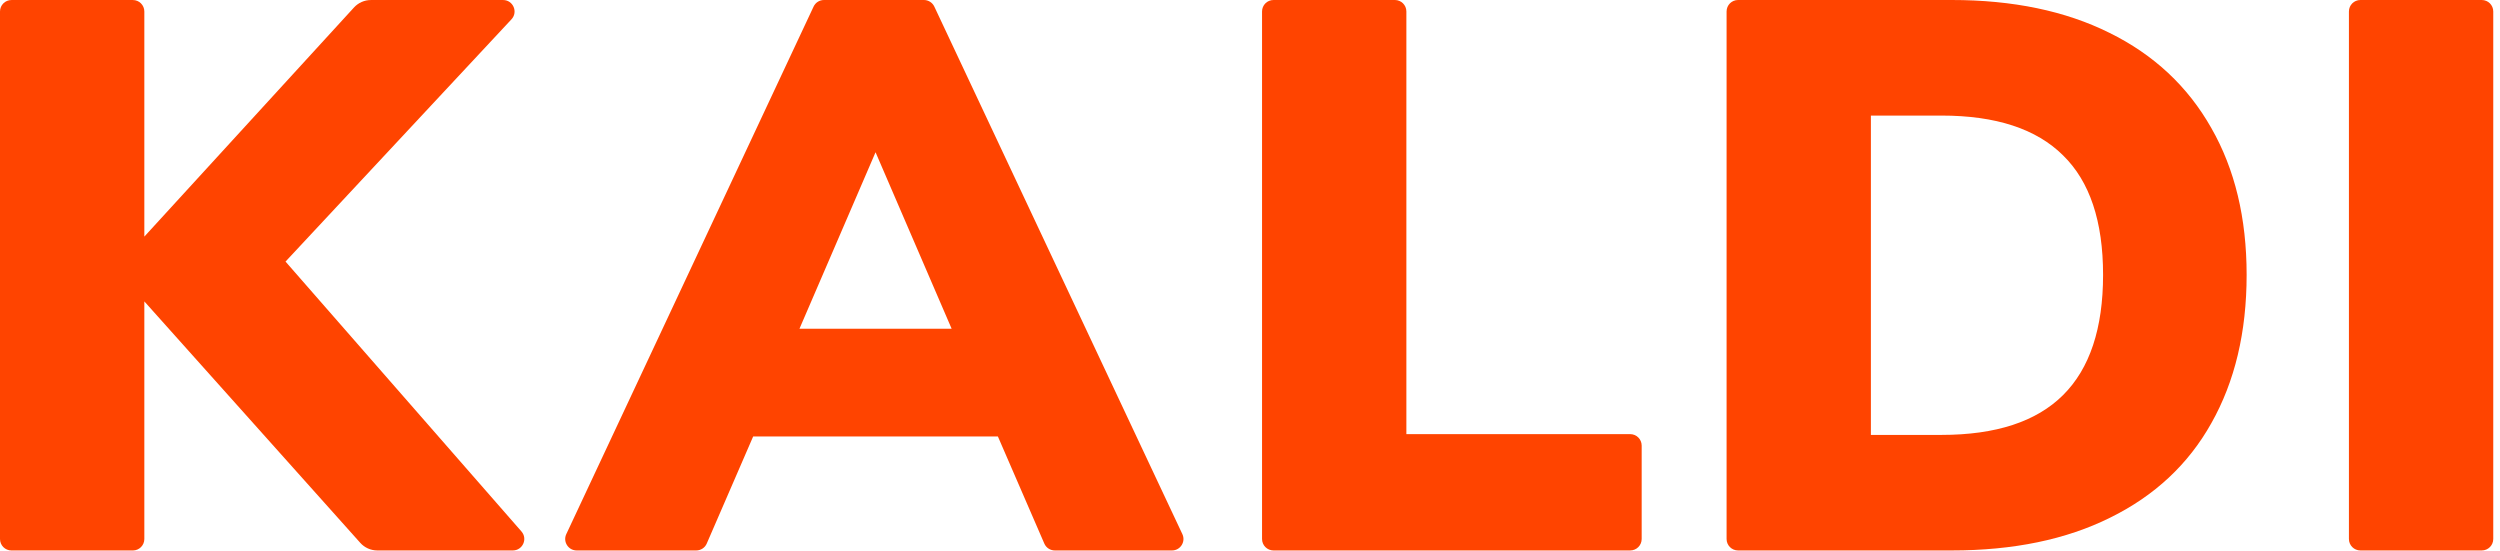
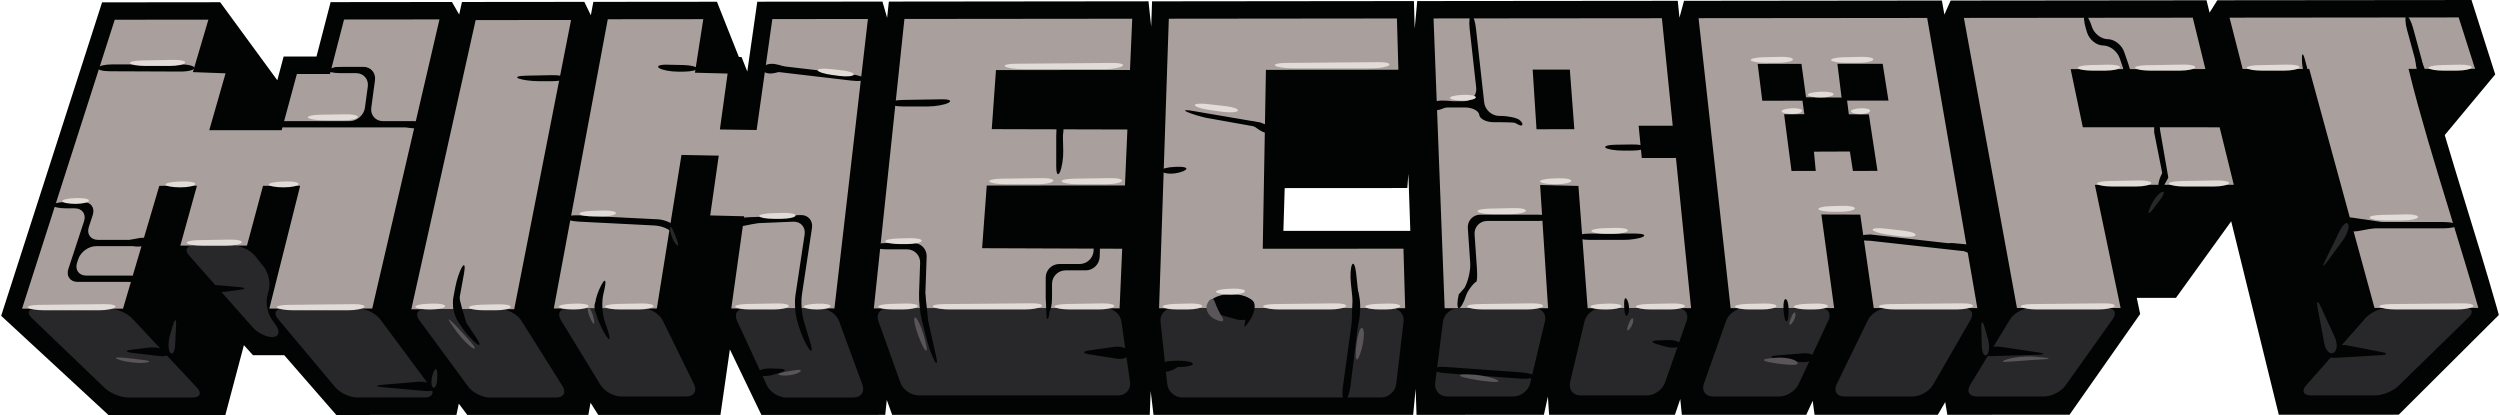
- <svg xmlns="http://www.w3.org/2000/svg" xmlns:xlink="http://www.w3.org/1999/xlink" viewBox="0 0 109 24">
-   <g transform="translate(-1470)">
-     <g style="mix-blend-mode:normal" transform="translate(1470)" fill="#f40">
-       <use xlink:href="#b" style="mix-blend-mode:normal" />
-       <use xlink:href="#c" style="mix-blend-mode:normal" />
-       <use xlink:href="#d" style="mix-blend-mode:normal" />
-       <use xlink:href="#e" style="mix-blend-mode:normal" />
-       <use xlink:href="#f" style="mix-blend-mode:normal" />
-     </g>
-   </g>
-   <defs>
-     <path id="b" d="M22.735 23.171c.283.323.053.829-.376.829h-5.907c-.285 0-.556-.121-.745-.333l-9.414-10.526v10.36c0 .276-.224.5-.5.5h-5.293c-.276 0-.5-.224-.5-.5v-23c0-.276.224-.5.5-.5h5.293c.276 0 .5.224.5.5v9.815l9.141-9.99c.19-.207.457-.325.738-.325h5.762c.437 0 .664.521.366.841l-9.851 10.563 10.287 11.767z" />
-     <path id="c" d="M45.991 24c-.199 0-.38-.118-.459-.301l-2.024-4.669h-10.67l-2.024 4.669c-.079.183-.259.301-.459.301h-5.212c-.366 0-.608-.381-.453-.712l10.782-23c.082-.176.259-.288.453-.288h4.358c.194 0 .37.112.453.287l10.815 23c.156.332-.086.713-.452.713h-5.108zm-11.135-9.668h6.635l-3.317-7.694-3.317 7.694z" />
-     <path id="d" d="M55.525 24c-.276 0-.5-.224-.5-.5v-23c0-.276.224-.5.5-.5h5.293c.276 0 .5.224.5.5v18.428h9.759c.276 0 .5.224.5.5v4.072c0 .276-.224.5-.5.5h-15.552z" />
-     <path id="e" d="M75.279.5c0-.276.224-.5.5-.5h9.315c2.667 0 4.959.477 6.874 1.43 1.938.953 3.42 2.338 4.446 4.153 1.026 1.793 1.539 3.926 1.539 6.4 0 2.496-.513 4.652-1.539 6.468-1.003 1.793-2.474 3.166-4.412 4.119-1.915.953-4.218 1.43-6.908 1.43h-9.315c-.276 0-.5-.224-.5-.5v-23zm9.37 18.462c2.371 0 4.138-.579 5.301-1.736 1.163-1.157 1.744-2.905 1.744-5.242 0-2.338-.581-4.074-1.744-5.209-1.163-1.157-2.93-1.736-5.301-1.736h-3.078v13.923h3.078z" />
-     <path id="f" d="M102.913 24c-.276 0-.5-.224-.5-.5v-23c0-.276.224-.5.5-.5h5.293c.276 0 .5.224.5.5v23c0 .276-.224.5-.5.5h-5.293z" />
-   </defs>
+ <svg xmlns="http://www.w3.org/2000/svg" width="2500" height="415" viewBox="-0.013 -0.001 300.039 49.853">
+   <path d="M299.777 36.931l-.922-3.17-.865-2.898s-2.734-8.914-3.092-10.088a513.637 513.637 0 0 1-1.299-4.312l-.068-.243 6.061-7.282L296.742 0 266.21.029l-.933 1.485-.364-1.483-30.739.032-.754 1.687-.297-1.689-30.98.035-.545 2.024-.207-2.024-31.297.03-.3 3.31-.097-3.31-31.456.033-.104 3.026-.326-3.03-31.188.034-.209 1.951-.558-1.949-15.039.013-1.2 8.389-.685-1.731-.331-.029L85.972.209 71.124.223l-.301 1.609-.782-1.608-14.702.014-.334 1.502-.866-1.502-14.576.016-1.696 6.532-3.949.004-.757 2.854L26.295.266 12.11.281-.013 37.937l12.888 11.915h14.042l2.23-8.393 1.089 1.211h3.757l6.255 7.179 14.429-.004.285-1.358 1.021 1.36 14.541-.002.26-1.469.929 1.469 14.679-.002 1.134-7.871 3.787 7.871 14.875-.003.187-1.801.648 1.801 30.942-.003.11-2.862.341 2.863 31.19-.005.301-3.128.105 3.128 15.301-.003.479-2.198.145 2.198 15.115-.003.641-1.888.188 1.888h14.951l.77-1.681.223 1.681h14.809l.889-1.534.25 1.533 14.68-.006 8.486-12.098-.406-1.938 4.703-.003 6.64-9.197 5.716 23.234 14.409-.002 12.026-11.979-.25-.906zm-145.759-9.195l.156-5.141 14.73-.009.129-1.708.232 6.853-15.247.005z" fill="#020303" />
+   <path fill="#a9a09d" d="M26.943 8.807l-1.96 6.836h8.698l1.827-6.751 3.976-.003 1.693-6.547L52.64 2.33l-8.08 34.736-12.358.004 3.703-14.75-4.461-.005-1.93 7.185-8.005.003 1.996-7.192-4.521.012-4.359 14.752-12.131.007L13.631 2.369l11.251-.011-1.866 6.304zM68.447 2.4l-6.83 34.746-12.361.005L56.985 2.41zM85.164 25.878l1.024-7.183-4.477-.084-2.96 18.445-12.377.002 6.484-34.747L84.332 2.3l-1.005 6.433 3.928.1-.931 6.72 4.417.062L92.626 2.29l11.482-.01-4.023 34.768-12.39.005 1.551-11.074zM134.653 29.879l-.313 7.158-29.521.009 3.675-34.77 27.367-.028-.271 6.156-16.099.015-.507 7.093 16.295.044-.294 6.72-16.602.011-.558 7.528zM295.203 2.092l1.965 6.172-7.992.006.051.191c.33 1.35.688 2.723 1.071 4.125.388 1.407.796 2.837 1.218 4.286.428 1.454.863 2.929 1.315 4.404.452 1.484.911 2.979 1.368 4.472.277.907.555 1.821.836 2.748.287.928.574 1.862.855 2.802.287.943.568 1.891.85 2.838.279.949.559 1.898.824 2.847l-12.473.004-7.841-28.704-7.998.007-1.576-6.171 27.527-.027zM266.486 15.292l1.702 6.904-16.689.009 3.091 14.792-12.451.003-6.375-34.85 27.496-.027 1.515 6.17-16.185.014 1.461 6.978zM218.643 25.764l1.537 11.245-12.439.003-3.85-34.83 27.463-.027 6.024 34.851-12.442.003-1.621-11.229-4.672-.016zm8.064-13.679l-.699-4.424-5.438.006.5 4.054-4.268-.034-.55-4.017-5.261.007.554 4.42 4.829-.002.223 1.626-2.428.002.887 6.814 2.914-.003-.219-2.317 4.32-.017.361 2.33 2.953-.002-1.035-6.782-2.408-.014-.209-1.646 4.974-.001M197.07 18.978l4.105-.003 1.816 18.037-12.424.007-1.109-14.684-4.6-.113.955 14.797-12.424.007-1.334-34.812 27.432-.026 1.3 12.917-4.095-.004.378 3.877zm-8.103-3.456l-.539-7.162-4.465.001.461 7.163 4.543-.002M151.919 8.39l15.914-.013-.177-6.16-27.402.029-1.171 34.788 29.563-.008-.205-7.153-16.903.006z" />
+   <path d="M4.115 37.08c-.891 0-1.095.505-.451 1.122l8.792 8.427c.642.615 1.899 1.122 2.791 1.122h7.74c.892 0 1.122-.534.515-1.188l-7.77-8.304c-.607-.65-1.836-1.184-2.728-1.184l-8.889.005zM33.824 37.071c-.892 0-1.155.561-.582 1.243l6.865 8.191c.572.686 1.77 1.244 2.662 1.244h8.116c.892 0 1.186-.585.654-1.302l-6.011-8.079c-.533-.717-1.698-1.303-2.59-1.302l-9.114.005z" fill="#282729" />
+   <path d="M23.129 29.502c-.891 0-1.138.545-.546 1.215l7.639 8.623c.592.668 1.671 1.186 2.401 1.149.727-.033.904-.659.391-1.39l-.532-.754c-.514-.729-.74-2.029-.501-2.89l.148-.538c.24-.858-.02-2.135-.573-2.834l-1.038-1.311c-.553-.7-1.735-1.271-2.626-1.271h-4.763zM50.877 37.151c-.893.001-1.188.591-.66 1.309l5.872 7.983c.525.72 1.688 1.308 2.581 1.308h7.994c.891 0 1.233-.617.757-1.373l-4.943-7.857c-.475-.756-1.592-1.374-2.484-1.372l-9.117.002zM67.995 37.058c-.891 0-1.241.623-.775 1.384l4.764 7.799c.466.761 1.573 1.384 2.466 1.384h7.866c.893 0 1.302-.655.907-1.456l-3.755-7.658c-.394-.801-1.444-1.455-2.336-1.455l-9.137.002zM89.317 37.052c-.891 0-1.314.662-.939 1.471l3.586 7.755c.376.811 1.411 1.472 2.303 1.472h8.12c.892 0 1.371-.686 1.062-1.522l-2.807-7.659c-.308-.837-1.287-1.521-2.18-1.521l-9.145.004zM106.44 37.047c-.891 0-1.375.688-1.075 1.524l2.646 7.397c.299.842 1.275 1.528 2.167 1.528h24.02c.893 0 1.52-.725 1.395-1.605l-1.026-7.251c-.124-.884-.958-1.604-1.847-1.604l-26.28.011zM140.704 37.034c-.891 0-1.543.725-1.447 1.612l.808 7.491c.096.888.903 1.612 1.795 1.612h23.896c.893 0 1.708-.726 1.812-1.61l.887-7.503c.105-.887-.541-1.611-1.432-1.61l-26.319.008zM175.012 37.024c-.892 0-1.713.726-1.826 1.61l-.935 7.381c-.112.886.524 1.609 1.417 1.609h7.997c.892 0 1.792-.71 1.997-1.577l1.775-7.451c.203-.868-.354-1.577-1.246-1.576l-9.179.004zM192.188 37.018c-.892 0-1.789.711-1.996 1.579l-1.737 7.324c-.206.868.354 1.578 1.247 1.578h7.996c.893 0 1.863-.688 2.158-1.53l2.603-7.426c.292-.841-.194-1.53-1.086-1.529l-9.185.004zM209.361 37.011c-.895 0-1.867.688-2.164 1.529l-2.668 7.557c-.297.84.189 1.528 1.08 1.528h7.988c.893 0 1.932-.662 2.311-1.472l3.586-7.677c.377-.809-.043-1.47-.934-1.47l-9.199.005zM226.557 37.006c-.893.001-1.941.656-2.332 1.458l-3.75 7.702c-.39.803.021 1.458.912 1.458h8.244c.893 0 1.986-.631 2.432-1.403l4.504-7.812c.447-.771.082-1.403-.812-1.403h-9.198zM243.762 36.999c-.891 0-2.002.624-2.465 1.386l-4.781 7.854c-.465.762-.115 1.386.775 1.386h8.117c.893 0 2.046-.595 2.562-1.321l5.682-7.985c.516-.727.211-1.321-.684-1.321l-9.206.001zM286.714 36.986c-.892 0-2.104.546-2.694 1.216l-7.135 8.08c-.591.67-.344 1.216.549 1.216h7.736c.895 0 2.145-.511 2.784-1.131l8.454-8.254c.637-.622.43-1.131-.463-1.13l-9.231.003z" fill="#282729" />
+   <path d="M11.584 8.145c-.083.226.578.413 1.469.415l8.501.035c.892.004 1.63-.189 1.644-.426.012-.239-.708-.435-1.6-.435h-8.242c-.893 0-1.69.185-1.772.411M10.994 25.811c.277-.847-.224-1.541-1.115-1.541H7.802c-.892 0-1.62.171-1.62.378 0 .208.729.38 1.62.38H8.83c.891 0 1.394.692 1.115 1.54l-1.89 5.753c-.277.85.225 1.542 1.117 1.542h6.369c.893 0 1.622-.171 1.622-.379s-.729-.378-1.622-.378h-5.322c-.893 0-1.395-.694-1.115-1.542l.151-.453c.278-.848 1.236-1.541 2.127-1.541h4.916c.893 0 1.623-.17 1.623-.377 0-.21-.73-.379-1.623-.379H11.63c-.891 0-1.393-.691-1.115-1.541l.479-1.462zM44.894 9.634c.121-.882-.512-1.606-1.402-1.606l-2.464.003c-.892.001-1.685.172-1.765.379-.08.204.587.375 1.479.375h1.885c.892 0 1.524.723 1.403 1.606l-.346 2.552c-.12.884-.948 1.606-1.838 1.606h-7.789c-.892 0-1.621.171-1.621.378 0 .208.729.379 1.621.379h15.311c.892 0 1.621-.171 1.621-.379 0-.207-.729-.378-1.621-.378h-3.519c-.891 0-1.525-.723-1.403-1.606l.448-3.309zM55.592 32.821c.16-.878.057-1.221-.229-.765-.287.454-.655 1.544-.82 2.423l-.241 1.286c-.165.875.11 2.197.611 2.937l.408.6c.502.738 1.302 1.63 1.779 1.984.476.354.461.037-.035-.704l-1.368-2.046c-.496-.742-.771-2.065-.61-2.943l.505-2.772zM67.779 9.375c0-.208-.728-.365-1.619-.348l-3.196.063c-.892.019-1.252.174-.801.347.451.174 1.55.317 2.441.317h1.555c.892 0 1.62-.171 1.62-.379M72.477 34.659c.195-.871.097-1.198-.214-.729-.309.472-.681 1.365-.827 1.985-.146.622-.029 1.751.261 2.508.289.759.789 1.719 1.11 2.133.323.413.358.061.077-.787l-.412-1.236c-.281-.848-.354-2.254-.162-3.123l.167-.751zM69.421 25.868c-.892-.045-1.629.087-1.642.296-.009.208.712.414 1.603.46l9.063.459c.889.044 1.851.442 2.135.884.284.438.659.708.833.596.176-.112.041-.641-.302-1.171-.341-.53-1.353-1.002-2.239-1.047l-9.451-.477zM79.015 8.169c.346.241 1.359.438 2.251.438h.689c.891 0 1.622-.17 1.622-.38 0-.206-.73-.395-1.622-.415l-1.951-.042c-.891-.022-1.336.159-.989.399M89.835 26.096c-.89.038-1.614.24-1.605.447.008.208.745.347 1.634.309l5.265-.223c.891-.038 1.511.652 1.377 1.535l-1.101 7.279c-.136.88-.035 2.301.224 3.155l.229.763c.259.854.772 1.982 1.146 2.508.374.525.468.257.213-.598l-.814-2.727c-.254-.855-.354-2.276-.222-3.156l1.21-8.021c.133-.882-.486-1.573-1.378-1.534l-6.178.263zM91.639 7.986c-.036.205.654.495 1.535.644l8.973 1.054c.884.11 1.608.028 1.608-.18 0-.21-.724-.472-1.608-.582l-8.845-1.038c-.881-.15-1.63-.103-1.663.102M111.164 30.814a1.558 1.558 0 0 0-1.565-1.619h-3.209c-.891 0-1.622.172-1.622.378 0 .208.731.38 1.622.38h2.424a1.56 1.56 0 0 1 1.565 1.619l-.13 3.744c-.031.892.125 2.326.346 3.189l.599 2.341c.223.864.637 1.993.926 2.508.286.518.361.227.163-.643l-.97-4.277c-.196-.869-.333-2.31-.303-3.201l.154-4.419zM106.662 12.406c0 .208.73.38 1.622.38h3.066c.891 0 1.99-.2 2.441-.441.452-.244.09-.431-.801-.418l-4.707.076c-.891.013-1.621.195-1.621.403M127.528 16.297c-.021-.893-.21-1.622-.422-1.622-.205 0-.376.729-.376 1.622v3.7c0 .892.197 1.193.441.675.242-.522.422-1.676.401-2.569l-.044-1.806zM131.219 30.097a1.695 1.695 0 0 1-1.679 1.619h-2.453c-.891 0-1.622.73-1.622 1.623v2.438c0 .893.169 1.621.38 1.621.209 0 .379-.729.379-1.621v-1.681c0-.891.729-1.619 1.623-1.619h2.428c.891 0 1.645-.729 1.675-1.622l.026-.785c.031-.892-.115-1.626-.323-1.635-.208-.007-.405.716-.435 1.606l.001.056zM162.266 31.785c-.174.332-.238 1.329-.144 2.216l.161 1.528c.093.887.068 2.335-.053 3.218l-1.067 7.726c-.121.882-.013 1.594.241 1.583.257-.012.556-.746.666-1.631l.949-7.663c.109-.886.121-2.336.025-3.222l-.291-2.746c-.095-.886-.314-1.341-.487-1.009M139.479 43.71c0 .208.729.379 1.621.379h.42c.891 0 1.62-.17 1.62-.379 0-.207-.729-.378-1.62-.378h-.42c-.892 0-1.621.171-1.621.378M142.384 13.414c.417.208 1.468.54 2.338.736l6.247 1.115c.82.354 1.557.487 1.639.295.084-.19-.541-.577-1.387-.857l-8.002-1.364c-.876-.168-1.252-.133-.835.075M142.255 20.42c.347-.244-.098-.416-.989-.383l-.292.01c-.894.032-1.621.229-1.621.437s.511.378 1.134.378c.626 0 1.42-.199 1.768-.442M177.545 13.792c.053.486.826.884 1.721.884h.707c.891 0 1.732.039 1.863.084.137.047.639.404.816.297.178-.106.047-.404-.289-.66s-1.379-.471-2.27-.474h-.15c-.893-.001-1.703-.729-1.803-1.613l-.994-8.938c-.101-.889-.352-1.594-.557-1.569-.205.023-.297.767-.197 1.653l.789 7.086c.1.886-.554 1.61-1.443 1.61h-2.573c-.892 0-1.62.17-1.62.376 0 .208.729.378 1.62.378h2.657c.893 0 1.666.399 1.723.886M176.46 31.578c.06.889-.253 2.249-.698 3.022l-.678.763c-.207.868-.211 1.612-.008 1.656.205.043.595-.615.865-1.465 0 0 .104-.37.433-.837.325-.47.688-.854.798-.854.111 0 .155-.729.094-1.617l-.281-4.087a1.494 1.494 0 0 1 1.51-1.616h6.074c.892 0 1.619-.171 1.619-.379 0-.207-.729-.38-1.619-.38h-6.885c-.891 0-1.574.729-1.512 1.618l.288 4.176zM189.215 28.437c0 .208.729.379 1.621.379h4.078c.893 0 1.934-.171 2.316-.379.387-.209-.031-.381-.922-.381l-5.474.002c-.889 0-1.619.171-1.619.379M192.717 17.747c.227.187 1.141.341 2.031.341h1.178c.893 0 1.621-.171 1.621-.378 0-.21-.729-.37-1.621-.357l-1.996.029c-.895.013-1.438.177-1.213.365M171.922 44.341c-.018.207.699.43 1.588.493l9.014.649c.887.065 1.627-.053 1.645-.261.014-.207-.701-.428-1.592-.493l-9.008-.647c-.889-.064-1.631.052-1.647.259M224.538 28.166c-.892.011-1.619.188-1.618.396s.732.371 1.623.363l11.021 1.224c.887.086 1.674-.003 1.744-.198.074-.193-.594-.428-1.479-.518l-11.291-1.267zM258.898 14.17c-.195.069-.316.854-.274 1.746l1.007 5.078c-.382.806-.543 1.541-.355 1.635.188.093.658-.488 1.045-1.291l-.983-5.675c-.047-.891-.242-1.562-.44-1.493M253.049 4.704c-.798 0-1.656-.68-1.912-1.507-.254-.83-.623-1.458-.824-1.396-.197.061-.146.809.115 1.661l.139.451c.26.853 1.129 1.55 1.932 1.55.801 0 1.695.688 1.982 1.534l.377 1.092c.289.844.688 1.479.881 1.411.197-.066.121-.812-.168-1.655l-.551-1.607c-.288-.843-1.176-1.534-1.971-1.534M282.988 26.669c-.891 0-1.619.17-1.619.379 0 .21.729.381 1.619.381h10.392c.894 0 1.621-.171 1.621-.381 0-.209-.729-.379-1.621-.379h-10.392zM290.834 8.87c.199-.055.176-.804-.062-1.663l-1.041-3.815c-.231-.861-.59-1.52-.793-1.464-.197.054-.172.803.063 1.663l1.041 3.813c.237.86.593 1.52.792 1.466" fill="#020303" />
+   <path d="M38.936 8.648h3.396c.891 0 .904-.142.029-.311l-1.171-.23c-.876-.171-1.546-.013-1.494.354l-.76.187zM19.937 42.256c-.345-.382-1.354-.606-2.237-.499l-1.959.242c-.885.107-.885.281.001.387l3.215.378c.887.103 1.328-.125.98-.508M52.063 46.424c-.241-.382-1.167-.634-2.057-.557l-4.215.356c-.889.074-.889.203-.002.284l5.103.462c.888.081 1.417-.164 1.171-.545M90.946 44.846c-.104-.346.538-.609 1.431-.584l1.05.032c.891.023.921.25.063.499l-.801.23c-.855.249-1.64.169-1.743-.177M135.439 42.385c-.068-.521-.845-.845-1.728-.719l-2.98.425c-.879.126-.879.342-.001.481l3.231.508c.882.139 1.546-.174 1.478-.695M139.161 44.188c-.045-.52.646-.86 1.53-.76l.093.011c.888.102.956.5.151.887l-.229.109c-.805.384-1.5.273-1.545-.247M111.016 35.505c-.105-.764-.304-.821-.443-.126-.139.694-.044 1.961.212 2.814l.204.68c.257.854.417.824.354-.063l-.021-.299a58.98 58.98 0 0 0-.306-3.006M125.783 36.072c-.174-.312-.291.16-.259 1.051l.013.423c.032.891.17 1.052.312.358.137-.695.109-1.519-.066-1.832M95.868 35.756c-.036-.765-.176-.765-.313 0-.139.765-.022 2.082.257 2.928l.236.709c.281.846.393.817.246-.061l-.096-.586a30.008 30.008 0 0 1-.33-2.99M71.818 36.325c-.139-.313-.369-.256-.504.126-.139.382.005 1.09.317 1.576.312.485.542.431.505-.126-.036-.554-.178-1.263-.318-1.576M55.029 35.79c-.172-.766-.484-.681-.692.187v.003c-.209.866.133 2.088.756 2.713.624.626.935.541.694-.188a34.296 34.296 0 0 1-.758-2.715M24.799 34.685c-.243-.312.286-.504 1.175-.427l2.571.223c.889.077.891.232.008.347l-1.704.22c-.883.113-1.806-.05-2.05-.363M162.479 35.215c.127-.882.379-.892.57-.021l.076.365c.188.872.154 2.291-.074 3.153l-.309 1.158c-.229.859-.436.836-.461-.056l-.032-1.048c-.026-.892.056-2.343.183-3.227l.047-.324zM152.355 15.75c0 .382-.604.281-1.342-.217l-.476-.323c-.738-.502-.633-.742.235-.534l.004.001c.87.21 1.579.69 1.579 1.073M201.65 41.436c.103-.347-.541-.609-1.434-.585l-1.175.034c-.89.026-.916.243-.06.486l.918.257c.861.24 1.647.153 1.751-.192M195.336 36.073c-.244-.521-.416-.217-.382.675l.006.166c.035.89.231 1.278.438.862.211-.417.183-1.182-.062-1.703M217.746 43.015c.139-.382-.477-.635-1.363-.564l-3.08.247c-.89.07-.896.237-.014.372l2.602.396c.879.134 1.714-.069 1.855-.451M214.59 36.262c-.141-.418-.338-.446-.441-.064-.104.383-.074 1.235.062 1.896.139.659.338.688.439.062.106-.625.079-1.477-.06-1.894M259.338 22.818c-.312-.104-.283-.843.064-1.641.346-.799.602-.725.566.167l-.002.044c-.032.891-.316 1.536-.628 1.43M238.13 42.131c.313-.381 1.29-.586 2.171-.454l4.367.655c.883.132.876.262-.014.286l-5.471.16c-.891.028-1.363-.265-1.053-.647M279.533 42.131c.383-.521 1.412-.81 2.289-.639l4.013.774c.874.169.862.348-.028.402l-5.347.313c-.894.056-1.308-.328-.927-.85M281.178 26.983c-.174-.59.403-.965 1.285-.834l3.609.533c.881.131.885.37.007.531l-2.989.549c-.877.161-1.736-.189-1.912-.779M276.945 9.438c-.276-.244-.532-1.172-.562-2.062l-.007-.169c-.03-.891.128-.913.356-.052l.305 1.157c.227.862.186 1.37-.092 1.126M236.807 30.583l-2.281-.914c-.828-.331-.781-.534.107-.451l2.424.227M150.147 37.901c.171-.484.171-1.251 0-1.704-.172-.45-1.044-.817-1.935-.817h-.927c-.892 0-1.876.425-2.188.947-.313.521.134 1.147.992 1.391l2.187.624c.858.243 1.699.044 1.871-.441" fill="#020303" />
+   <path d="M148.632 36.639c-.593-.623-.563-1.136.063-1.136.625 0 1.392.313 1.704.695.311.383.18 1.314-.293 2.07l-.175.281c-.475.754-.717.891-.545.3.178-.592-.164-1.584-.754-2.21M91.511 8.238c.07-.485.833-.707 1.697-.489l.389.097c.866.218.862.56-.006.763l-.627.146c-.868.203-1.523-.029-1.453-.517M50.675 15.117c-.175.312-1.023.396-1.892.188l-.509-.123c-.865-.208-.849-.422.044-.476l1.051-.062c.891-.052 1.48.16 1.306.473M17.791 29.066c.141-.418-.464-.619-1.338-.447l-1.357.264c-.875.171-.871.424.009.561l.832.131c.879.137 1.715-.091 1.854-.509" fill="#020303" />
+   <path d="M20.316 42.385c-.277-.312-.3-1.27-.047-2.123l.348-1.183c.251-.856.421-.827.38.063l-.102 2.189c-.041.894-.301 1.364-.579 1.054M51.875 46.549c-.278-.174-.278-.939 0-1.704.278-.764.505-.658.505.234v.164c0 .892-.227 1.48-.505 1.306M80.341 27.553c-.034-.556.203-.333.53.499l.2.516c.328.83.311 1.168-.037.752-.347-.417-.659-1.212-.693-1.767M238.512 42.637c.311-.244.366-1.144.121-2.001l-.373-1.302c-.244-.857-.428-.829-.404.062l.051 2.062c.019.891.292 1.422.605 1.179M280.168 42.383c.451-.244.516-1.105.141-1.913l-1.672-3.62c-.373-.812-.545-.758-.382.121l.796 4.26c.163.878.666 1.396 1.117 1.152M281.934 26.921c-.174-.348-.638.023-1.031.823l-1.725 3.527c-.395.801-.285.867.242.149l1.873-2.562c.527-.717.816-1.588.641-1.937" fill="#282729" />
+   <path d="M254.855 9.627l.07-2.038c.029-.893.238-.915.463-.053l.602 2.343" fill="#020303" />
+   <path d="M14.322 43.267c-.798-.243-.741-.385.126-.313a49.44 49.44 0 0 1 2.839.314c.693.104.637.247-.126.314-.764.07-2.041-.072-2.839-.315M54.283 38.797c-.629-.63-.721-.553-.204.172l.64.896c.518.726 1.341 1.574 1.828 1.888.485.312.458.058-.062-.568a41.993 41.993 0 0 0-2.095-2.282l-.107-.106zM70.557 37.02c-.21 0-.095.595.252 1.326.347.729.517.729.379 0-.139-.732-.423-1.326-.631-1.326M93.788 45.099c-.695-.07-.544-.256.333-.418l.969-.175c.877-.16 1.227-.062.775.216-.447.277-1.384.446-2.077.377M110.005 38.345c-.313-.451-.427-.168-.254.63.174.798.629 2.021 1.011 2.714.379.696.528.553.326-.314l-.146-.628c-.204-.871-.624-1.952-.937-2.402M163.656 39.732c-.105-.521-.363-.436-.569.188-.208.625-.379 1.816-.379 2.652 0 .832.231.822.515-.022l.11-.333c.28-.845.427-1.964.323-2.485M145.779 36.256c-.176-.532-.579-.441-.896.201s.083 1.486.883 1.877l.04.017c.798.389 1.195.295.875-.211-.317-.503-.726-1.351-.902-1.884M175.771 45.35c-.797-.207-.721-.378.17-.378h.293c.891 0 2.273.227 3.074.505.797.278.725.454-.168.39l-.297-.021c-.889-.065-2.271-.287-3.072-.496M196.033 38.345c-.066-.313-.324-.028-.568.63-.246.659-.188.916.127.569.31-.348.512-.889.441-1.199M215.523 37.656c-.07-.31-.326-.027-.568.633-.244.658-.186.917.127.567.311-.348.512-.887.441-1.2M212.395 43.511c-.877-.168-.865-.377.021-.464l.687-.066c.887-.085 1.982.071 2.436.351.451.277.309.505-.316.505s-1.852-.138-2.729-.307l-.099-.019zM241.038 43.458c-.8.068-.8-.073 0-.316.797-.244 2.179-.381 3.065-.305l1.188.104c.887.075.887.181-.004.231l-1.182.066c-.888.053-2.271.151-3.067.22" fill="#595558" />
+   <path d="M259.525 23.071c-.416.175-1.037.989-1.379 1.813l-.017.034c-.342.824-.183.917.354.206l.816-1.077c.543-.712.644-1.151.226-.976" fill="#282729" />
+   <path d="M290.898 9.249c-.383 0-.766-.727-.853-1.614l-.065-.685c-.086-.89.146-.95.512-.138l.436.959c.365.813.353 1.478-.03 1.478M171.607 12.845c-.033-.451.668-.795 1.559-.765l.542.017c.892.031.946.333.124.674l-.665.272c-.823.342-1.526.252-1.56-.198M127.236 14.486c-.35-.174-.541.407-.425 1.291l.089.701c.116.884.372.897.575.028l.026-.123c.203-.869.082-1.722-.265-1.897M87.532 26.795c-.104-.347.541-.63 1.433-.63h3.45c.891 0 .905.143.031.316l-3.133.625c-.874.175-1.678.036-1.781-.311M17.066 33.736c.053-.26-.634-.475-1.527-.475h-.828c-.894 0-.914.174-.048.386l.733.179c.865.213 1.616.17 1.67-.09" fill="#020303" />
+   <path d="M4.515 36.623c-.892.011-1.479.16-1.303.333.175.175 1.047.316 1.938.316h6.606c.889 0 1.762-.17 1.936-.379s-.416-.37-1.307-.36l-7.87.09zM34.436 36.623c-.894.011-1.482.16-1.306.333.173.175 1.043.316 1.934.316h6.606c.891 0 1.763-.17 1.938-.379.174-.209-.416-.37-1.306-.36l-7.866.09zM51.257 36.492c-.892.027-1.573.195-1.517.369.06.175.837.316 1.729.316h.114c.892 0 1.67-.171 1.731-.379.058-.21-.622-.355-1.514-.327l-.543.021zM21.243 21.817c-.891.03-1.572.197-1.513.37.062.174.839.317 1.73.317h.112c.891 0 1.668-.171 1.73-.379.059-.21-.622-.356-1.513-.327l-.546.019zM33.645 21.817c-.89.03-1.57.197-1.512.37.062.174.838.317 1.728.317h.113c.892 0 1.669-.171 1.729-.379.061-.21-.622-.356-1.514-.327l-.544.019zM8.838 23.799c-.89.032-1.574.2-1.521.376.051.173.777.314 1.607.314s1.553-.171 1.605-.378c.054-.208-.631-.352-1.521-.318l-.17.006zM23.705 28.847c-.893.017-1.531.171-1.422.346.112.175.932.314 1.822.314h2.964c.893 0 1.712-.169 1.821-.376.111-.208-.529-.365-1.42-.35l-3.765.066zM16.888 7.263c-.893.016-1.531.171-1.42.344.109.173.929.315 1.819.315h2.968c.893 0 1.712-.17 1.821-.378.108-.209-.532-.367-1.423-.352l-3.765.071zM68.485 36.492c-.89.027-1.572.195-1.512.369.061.175.837.316 1.728.316h.111c.891 0 1.671-.171 1.731-.379.06-.21-.621-.355-1.515-.327l-.543.021zM97.927 36.487c-.892.031-1.577.2-1.522.375.053.175.777.317 1.607.317.833 0 1.554-.171 1.606-.381.054-.208-.635-.351-1.521-.319l-.17.008zM73.977 36.514c-.891.021-1.544.175-1.447.349.095.175.903.314 1.794.314h2.216c.892 0 1.699-.171 1.795-.378.095-.208-.556-.366-1.448-.346l-2.91.061zM89.598 36.516c-.893.018-1.533.172-1.426.347.108.175.925.315 1.816.315h2.793c.893 0 1.709-.171 1.818-.379.106-.208-.536-.367-1.427-.348l-3.574.065zM106.831 36.506c-.891.022-1.557.183-1.481.356.079.175.872.314 1.763.314h1.207c.891 0 1.685-.171 1.765-.379.079-.208-.586-.361-1.479-.338l-1.775.047zM141.005 36.506c-.891.022-1.557.183-1.477.356.08.175.874.314 1.766.314h1.202c.89 0 1.686-.171 1.766-.379s-.585-.361-1.476-.338l-1.781.047zM165.336 36.5c-.891.024-1.564.188-1.494.361.071.175.855.316 1.75.316h.7c.892 0 1.679-.171 1.749-.379.072-.209-.6-.359-1.492-.333l-1.213.035zM177.458 36.525c-.892.013-1.5.163-1.351.337.15.175 1.002.314 1.893.314h5.295c.891 0 1.743-.171 1.895-.379.152-.208-.455-.37-1.348-.358l-6.384.086zM192.415 36.495c-.892.027-1.569.193-1.507.368.062.173.843.315 1.73.315h.254c.893 0 1.672-.171 1.733-.379.063-.209-.614-.356-1.509-.329l-.701.025zM197.814 36.514c-.896.021-1.543.175-1.447.349.096.175.906.314 1.797.314h2.271c.891 0 1.701-.171 1.799-.378.094-.208-.555-.366-1.447-.346l-2.973.061zM209.74 36.508c-.893.021-1.553.18-1.471.354.084.175.881.316 1.773.316h1.426c.891 0 1.689-.171 1.771-.379s-.579-.363-1.471-.341l-2.028.05zM216.842 36.5c-.893.026-1.566.189-1.5.363.068.174.854.315 1.748.315h.59c.891 0 1.676-.171 1.741-.379.067-.209-.606-.358-1.497-.332l-1.082.033zM226.88 36.529c-.892.01-1.472.159-1.286.333.186.175 1.066.316 1.957.316h7.307c.892 0 1.773-.171 1.959-.38.185-.208-.393-.371-1.283-.361l-8.654.092zM243.918 36.529c-.893.01-1.471.159-1.285.333.184.175 1.066.316 1.959.316h7.305c.893 0 1.774-.171 1.961-.38.188-.208-.391-.371-1.281-.361l-8.659.092zM286.996 36.529c-.891.01-1.469.159-1.279.333.184.175 1.064.316 1.959.316h7.297c.893 0 1.775-.171 1.961-.38.186-.208-.392-.371-1.281-.361l-8.657.092zM271.184 7.827c-.891.018-1.535.172-1.431.347.104.174.921.314 1.812.314h2.687c.892 0 1.708-.17 1.813-.379.104-.208-.541-.365-1.432-.348l-3.449.066zM257.738 7.832c-.889.015-1.52.167-1.401.342.122.174.949.314 1.843.314h3.521c.895 0 1.72-.17 1.841-.378.118-.209-.513-.366-1.405-.353l-4.399.075zM250.92 7.819c-.891.021-1.553.182-1.467.354.082.174.878.315 1.773.315h1.514c.893 0 1.689-.17 1.775-.379.084-.209-.574-.361-1.469-.34l-2.126.05zM253.197 21.748c-.893.016-1.532.171-1.424.345.105.174.924.313 1.814.313h2.855c.89 0 1.707-.169 1.816-.376.109-.209-.533-.365-1.426-.35l-3.635.068zM211.635 6.876c-.893.021-1.554.18-1.469.354.083.172.88.314 1.773.314h1.512c.893 0 1.689-.17 1.773-.378.082-.208-.578-.362-1.471-.339l-2.118.049zM221.289 6.876c-.893.021-1.553.18-1.469.354.082.172.883.314 1.773.314h1.518c.891 0 1.688-.17 1.773-.378.08-.208-.578-.362-1.473-.339l-2.122.049zM215.107 13.004c-.721.032-1.275.204-1.232.378.042.175.6.318 1.236.318s1.193-.172 1.232-.38c.04-.206-.517-.349-1.236-.316M218.546 11.016c-.892.034-1.577.205-1.528.379.051.174.748.317 1.549.317s1.496-.171 1.547-.38c.05-.21-.639-.353-1.53-.317l-.038.001zM175.562 11.395c-.892.033-1.58.203-1.529.378.049.174.746.317 1.548.317s1.498-.171 1.554-.379c.053-.209-.637-.353-1.525-.319l-.048.003zM186.355 21.44c-.895.028-1.574.193-1.508.368.062.173.844.316 1.735.316h.278c.893 0 1.674-.169 1.734-.377.062-.21-.615-.357-1.507-.331l-.732.024zM178.781 25.058c-.891.021-1.543.175-1.446.348.097.175.903.315 1.798.315h2.211c.891 0 1.7-.171 1.795-.379.096-.21-.555-.365-1.445-.345l-2.913.061zM285.951 25.815c-.891.021-1.54.175-1.443.35.096.173.907.314 1.797.314h2.209c.893 0 1.701-.171 1.799-.38.096-.208-.555-.362-1.443-.344l-2.919.06zM107.685 28.645c-.891.024-1.563.188-1.492.36.073.172.861.313 1.752.313h.868c.891 0 1.682-.17 1.755-.378.073-.208-.595-.357-1.488-.334l-1.395.039zM92.533 25.614c-.891.024-1.561.188-1.489.36s.859.314 1.75.314h.87c.893 0 1.683-.17 1.756-.377.073-.209-.597-.359-1.489-.335l-1.398.038zM70.944 25.329c-.892.024-1.561.188-1.488.361.075.174.865.316 1.756.316h.868c.891 0 1.681-.171 1.754-.381.074-.208-.597-.359-1.489-.335l-1.401.039zM38.287 13.781c-.891.017-1.541.169-1.443.343.1.175.909.319 1.802.323l2.378.009c.891.004 1.704-.165 1.802-.373.101-.209-.546-.367-1.438-.353l-3.101.051zM99.586 8.293c-.886-.098-1.574-.028-1.525.154.048.184.811.431 1.694.55l.863.116c.884.121 1.689.059 1.788-.137.099-.196-.543-.436-1.431-.533l-1.389-.15zM192.51 27.412c-.893.023-1.564.186-1.49.359.072.173.863.314 1.752.314h.869c.891 0 1.68-.17 1.754-.378.07-.208-.598-.358-1.492-.334l-1.393.039zM219.775 24.763c-.891.024-1.561.186-1.487.36.073.172.862.313 1.753.313h.869c.893 0 1.68-.171 1.753-.379.071-.21-.597-.357-1.487-.334l-1.401.04zM154.256 7.559c-.891.009-1.436.158-1.207.333.229.173 1.143.315 2.034.315h9.601c.891 0 1.805-.169 2.033-.38.225-.208-.318-.373-1.211-.364l-11.25.096zM121.787 7.656c-.89.008-1.43.156-1.194.329.235.175 1.158.315 2.048.315h10.012c.891 0 1.812-.169 2.047-.379.235-.208-.305-.372-1.196-.364l-11.717.099zM120.085 21.466c-.892.013-1.518.167-1.391.341.126.175.96.318 1.852.318h3.976c.89 0 1.724-.17 1.85-.378s-.5-.367-1.391-.354l-4.896.073zM128.791 21.465c-.891.013-1.523.168-1.402.342.121.175.948.318 1.84.318h3.554c.89 0 1.718-.169 1.839-.377.121-.21-.511-.369-1.402-.354l-4.429.071zM147.446 34.691c-.892.03-1.573.199-1.516.371.057.173.833.316 1.725.316h.027c.891 0 1.668-.17 1.728-.379.061-.209-.621-.354-1.513-.324l-.451.016zM144.883 12.498c-.886-.103-1.562-.033-1.5.148.062.188.834.437 1.717.559l1.629.227c.884.12 1.699.062 1.813-.134s-.516-.438-1.403-.541l-2.256-.259zM226.299 27.459c-.887-.103-1.561-.036-1.496.146.057.185.836.435 1.719.558l1.623.225c.885.121 1.699.063 1.813-.132.114-.194-.517-.437-1.401-.538l-2.258-.259zM223.35 13.004c-.668.032-1.185.204-1.146.378.037.175.552.318 1.143.318.594 0 1.108-.172 1.146-.38.038-.206-.475-.349-1.143-.316M261.812 21.75c-.892.016-1.524.168-1.406.342.121.174.947.316 1.84.316h3.527c.89 0 1.721-.171 1.838-.379s-.514-.364-1.407-.352l-4.392.073zM293.051 7.821c-.891.02-1.551.179-1.464.353s.888.314 1.778.314h1.621c.895 0 1.695-.169 1.779-.379.088-.208-.57-.36-1.463-.341l-2.251.053zM152.936 36.527c-.891.012-1.486.162-1.324.336.166.174 1.029.314 1.92.314h6.074c.891 0 1.754-.17 1.92-.378.164-.208-.432-.37-1.322-.358l-7.268.086zM113.173 36.531c-.892.009-1.444.156-1.229.33.216.175 1.12.316 2.013.316h9.008c.892 0 1.799-.171 2.015-.381.216-.208-.338-.372-1.229-.363l-10.578.098zM127.943 36.519c-.89.017-1.523.17-1.405.344.119.174.945.314 1.836.314h3.469c.891 0 1.716-.171 1.837-.379.116-.208-.517-.366-1.408-.353l-4.329.074zM57.666 36.603c-.891.021-1.556.181-1.472.354.082.175.877.315 1.771.315h1.458c.891 0 1.688-.17 1.77-.379.084-.209-.577-.36-1.468-.34l-2.059.05z" fill="#e1dcd7" />
</svg>
